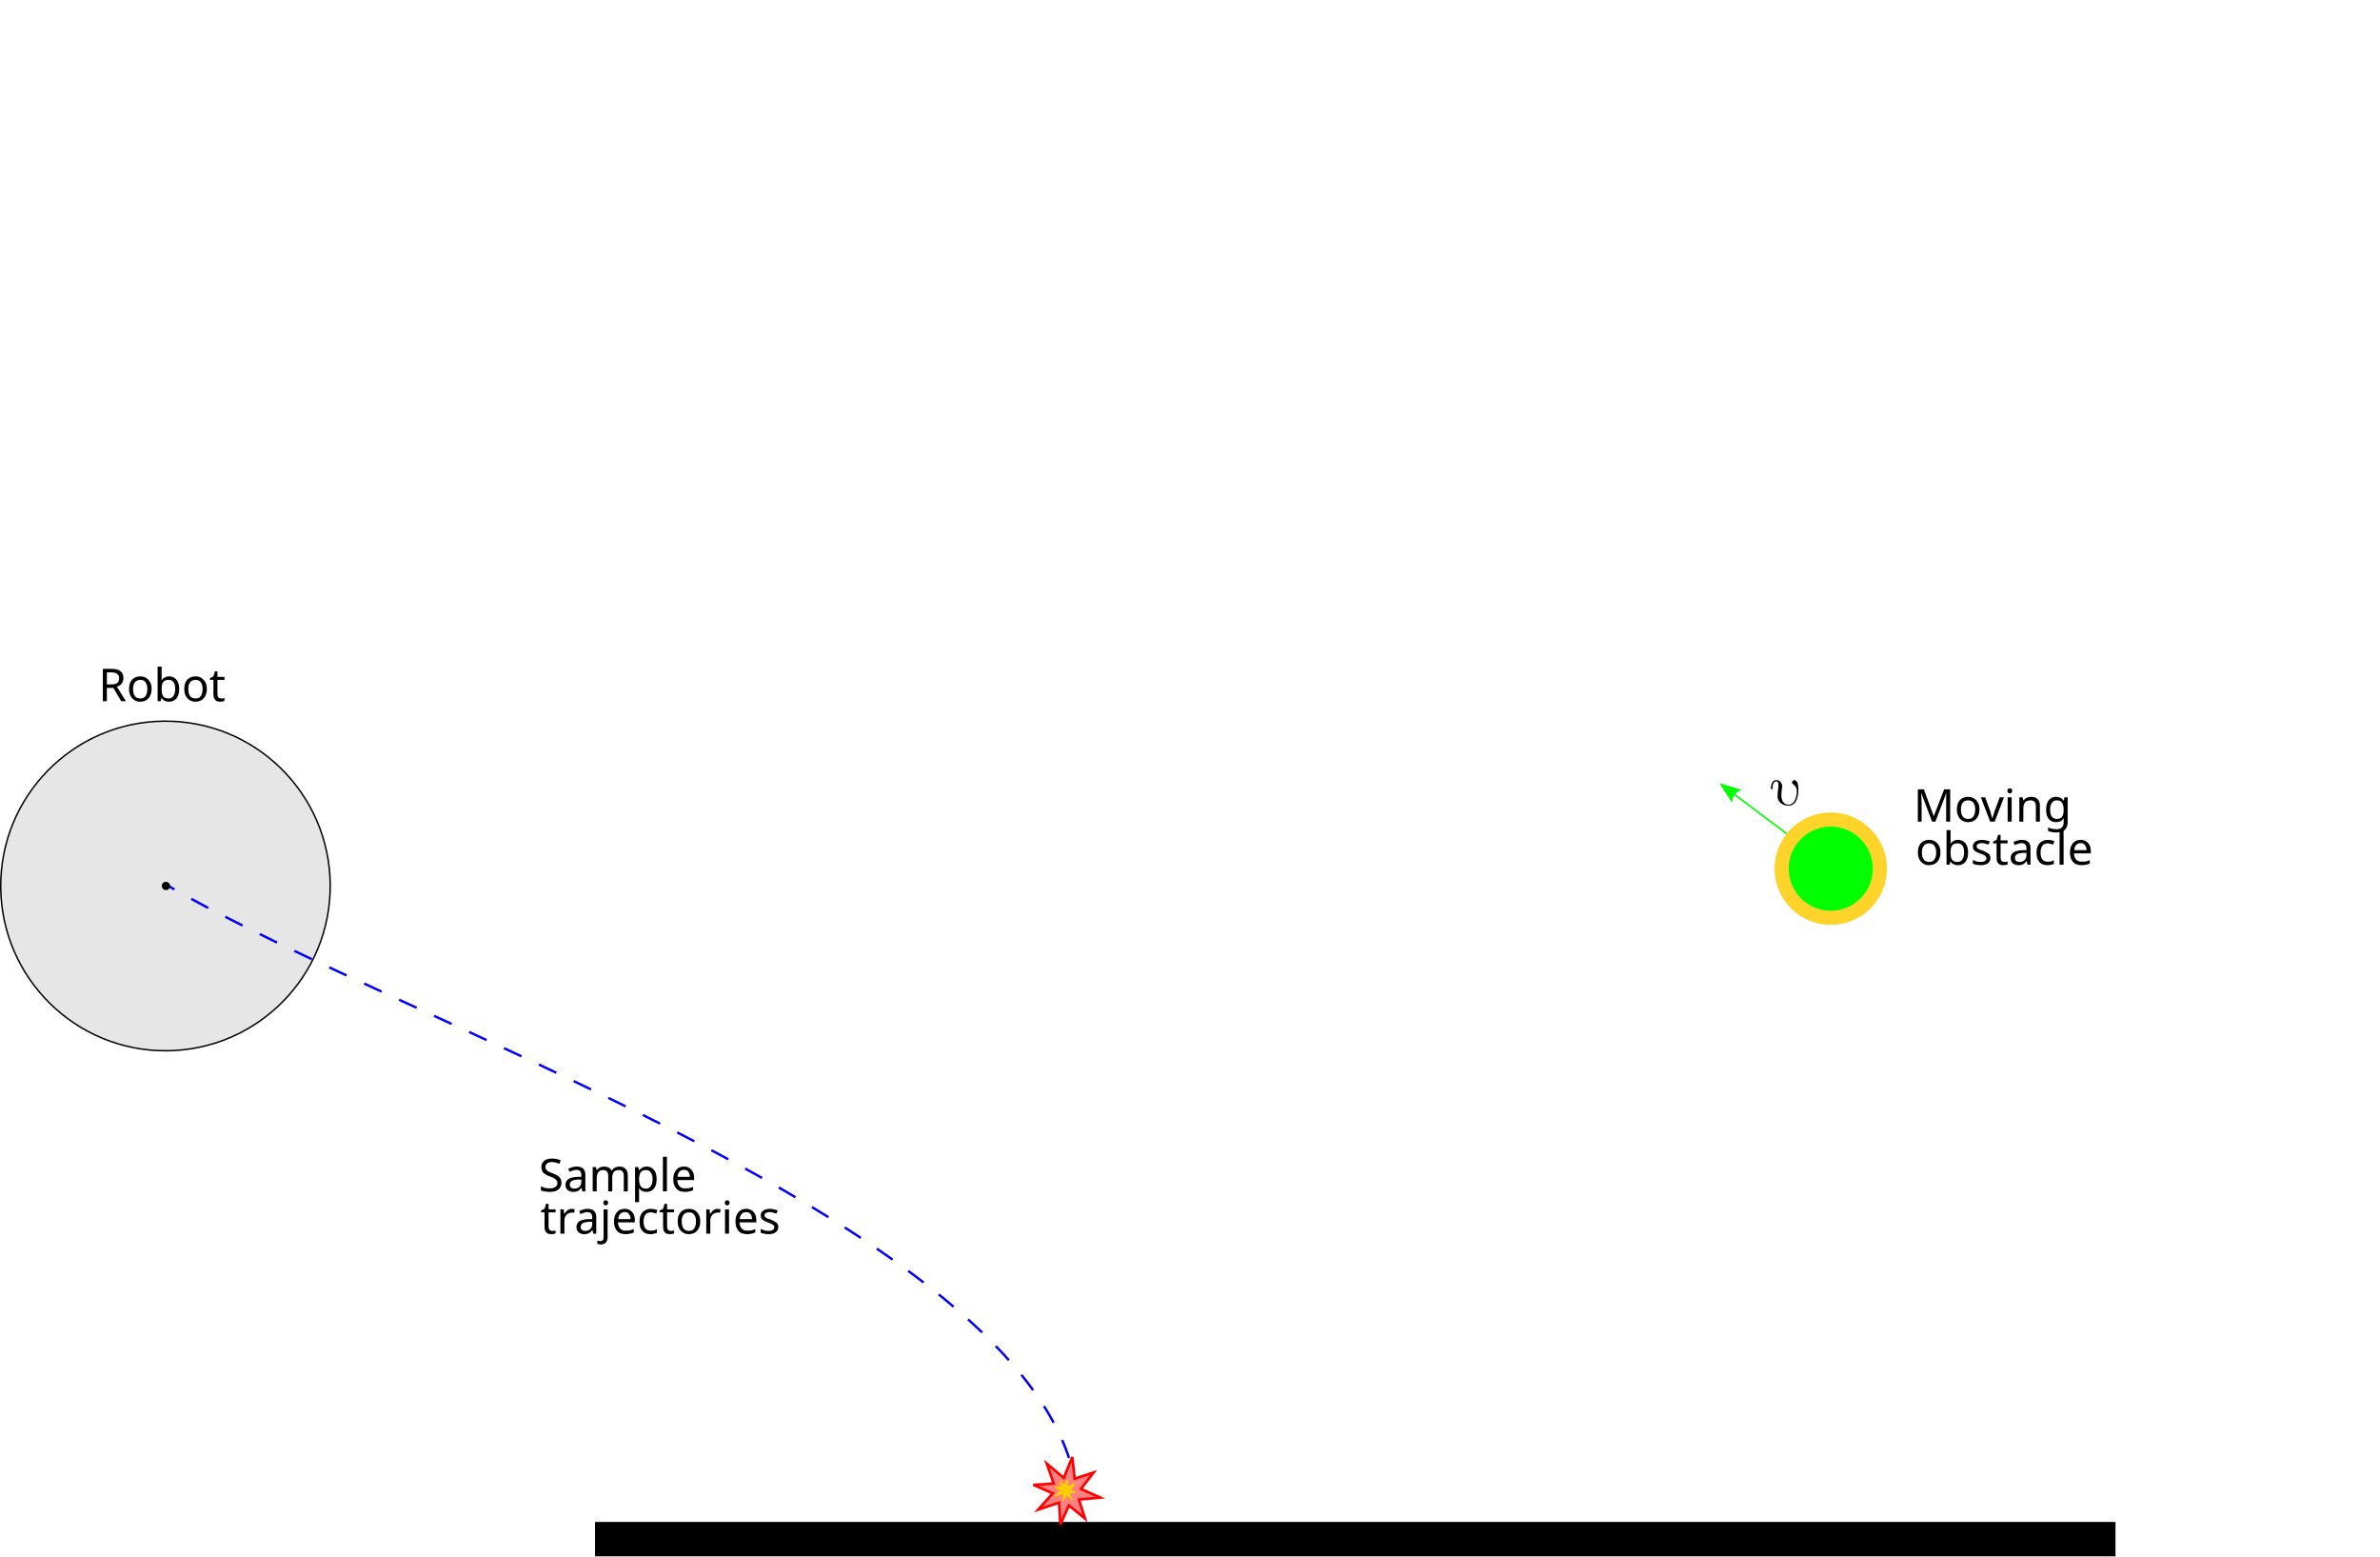
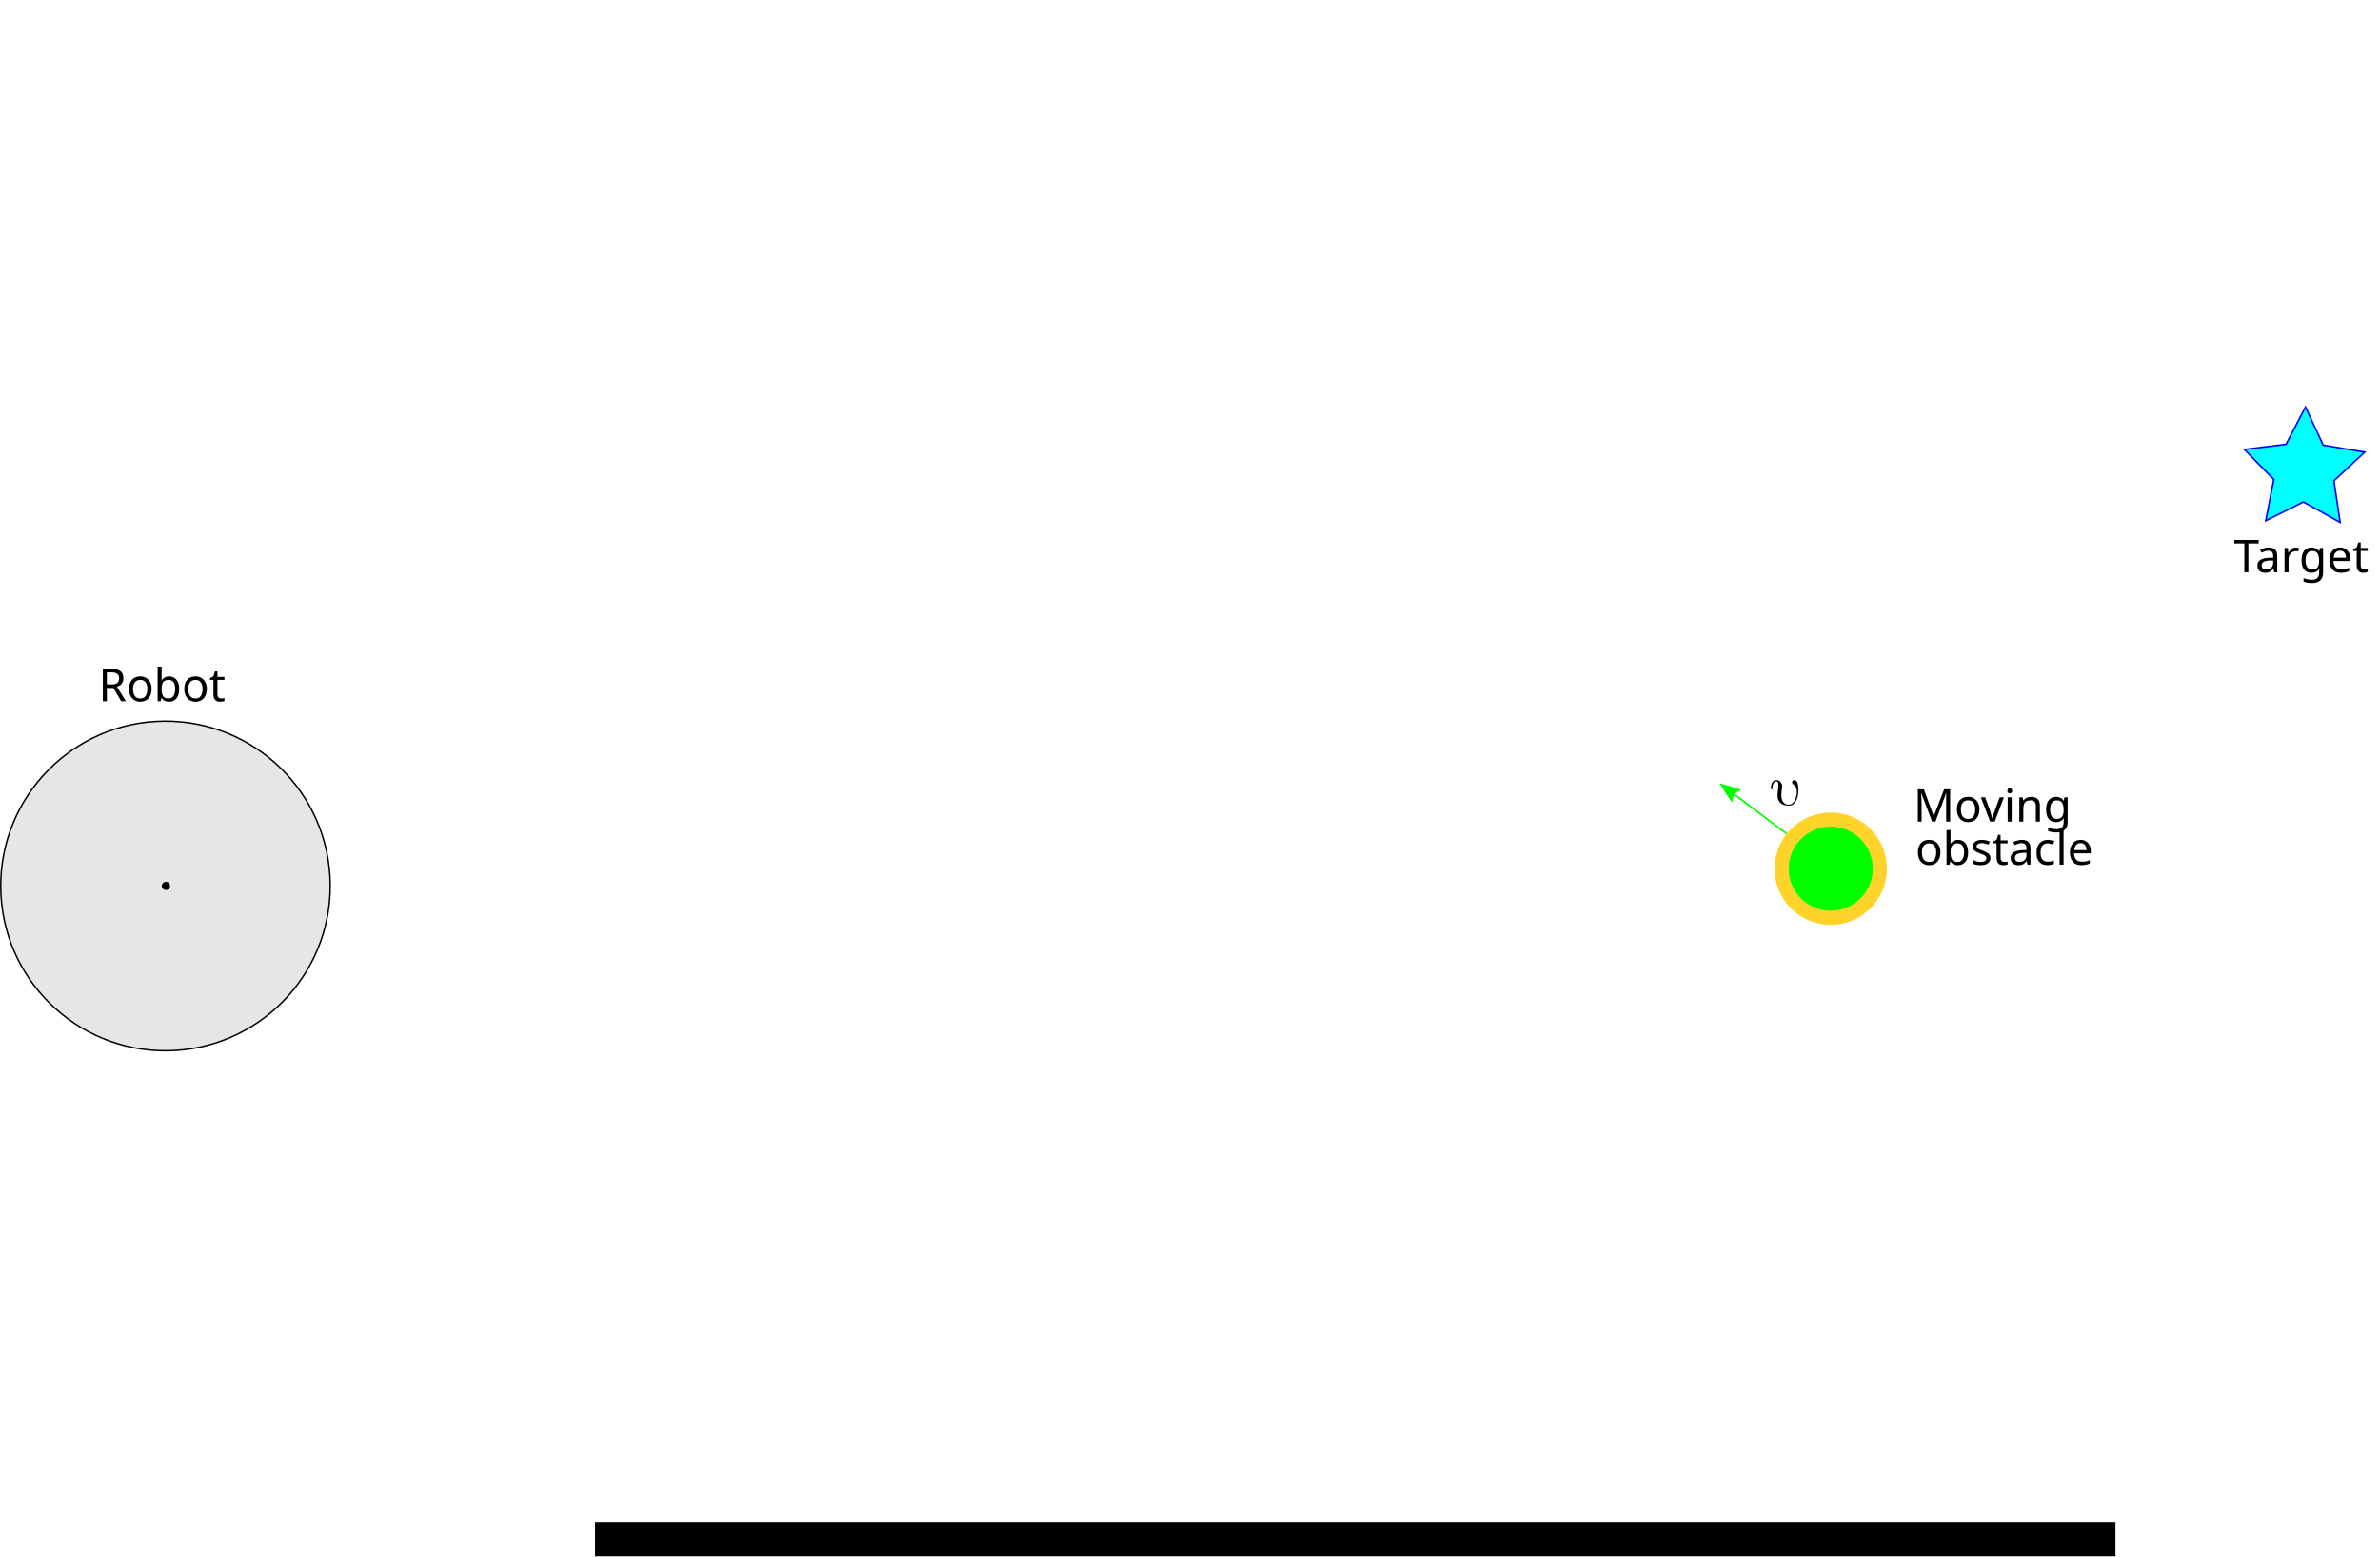
<svg xmlns="http://www.w3.org/2000/svg" xmlns:ns1="http://www.openswatchbook.org/uri/2009/osb" width="148.305mm" height="96.949mm" viewBox="0 0 148.305 96.949" version="1.1" id="svg8">
  <defs id="defs2">
    <marker orient="auto" refY="0" refX="0" id="marker10369" style="overflow:visible">
      <path id="path10367" style="fill:#000000;fill-opacity:1;fill-rule:evenodd;stroke:#000000;stroke-width:0.625;stroke-linejoin:round;stroke-opacity:1" d="M 8.719,4.034 -2.207,0.016 8.719,-4.002 c -1.745,2.372 -1.735,5.617 -6e-7,8.035 z" transform="matrix(1.1,0,0,1.1,1.1,0)" />
    </marker>
    <marker orient="auto" refY="0" refX="0" id="marker4769" style="overflow:visible">
      <path id="path4767" style="fill:#00ff00;fill-opacity:1;fill-rule:evenodd;stroke:#00ff00;stroke-width:0.625;stroke-linejoin:round;stroke-opacity:1" d="M 8.719,4.034 -2.207,0.016 8.719,-4.002 c -1.745,2.372 -1.735,5.617 -6e-7,8.035 z" transform="matrix(1.1,0,0,1.1,1.1,0)" />
    </marker>
    <marker style="overflow:visible" id="marker2928" refX="0" refY="0" orient="auto">
      <path transform="matrix(1.1,0,0,1.1,1.1,0)" d="M 8.719,4.034 -2.207,0.016 8.719,-4.002 c -1.745,2.372 -1.735,5.617 -6e-7,8.035 z" style="fill:#999999;fill-opacity:1;fill-rule:evenodd;stroke:#999999;stroke-width:0.625;stroke-linejoin:round;stroke-opacity:1" id="path2926" />
    </marker>
    <marker style="overflow:visible" id="marker1204" refX="0" refY="0" orient="auto">
      <path transform="matrix(-0.8,0,0,-0.8,-10,0)" style="fill:#999999;fill-opacity:1;fill-rule:evenodd;stroke:#999999;stroke-width:1pt;stroke-opacity:1" d="M 0,0 5,-5 -12.5,0 5,5 Z" id="path1202" />
    </marker>
    <linearGradient id="linearGradient5139" ns1:paint="solid">
      <stop style="stop-color:#00e100;stop-opacity:1;" offset="0" id="stop5137" />
    </linearGradient>
    <linearGradient id="linearGradient5133" ns1:paint="solid">
      <stop style="stop-color:#000000;stop-opacity:1;" offset="0" id="stop5131" />
    </linearGradient>
    <linearGradient id="linearGradient4597" ns1:paint="solid">
      <stop style="stop-color:#000000;stop-opacity:1;" offset="0" id="stop4595" />
    </linearGradient>
    <linearGradient id="linearGradient4591" ns1:paint="solid">
      <stop style="stop-color:#666666;stop-opacity:1;" offset="0" id="stop4589" />
    </linearGradient>
    <linearGradient id="linearGradient4559" ns1:paint="solid">
      <stop style="stop-color:#000000;stop-opacity:1;" offset="0" id="stop4557" />
    </linearGradient>
    <marker orient="auto" refY="0" refX="0" id="Arrow2Lend" style="overflow:visible">
      <path id="path4563" style="fill:#ff0000;fill-opacity:1;fill-rule:evenodd;stroke:#000000;stroke-width:0.625;stroke-linejoin:round;stroke-opacity:1" d="M 8.719,4.034 -2.207,0.016 8.719,-4.002 c -1.745,2.372 -1.735,5.617 -6e-7,8.035 z" transform="matrix(-1.1,0,0,-1.1,-1.1,0)" />
    </marker>
    <linearGradient id="linearGradient4531" ns1:paint="solid">
      <stop style="stop-color:#22aa00;stop-opacity:1;" offset="0" id="stop4529" />
    </linearGradient>
    <linearGradient id="linearGradient4525" ns1:paint="solid">
      <stop style="stop-color:#d4aa00;stop-opacity:1;" offset="0" id="stop4523" />
    </linearGradient>
    <clipPath clipPathUnits="userSpaceOnUse" id="clipPath4608">
      <g id="use4610">
        <circle style="fill:#666666;fill-opacity:1;stroke:none;stroke-width:0.808;stroke-miterlimit:4;stroke-dasharray:none;stroke-opacity:1" id="circle4670" cx="110.446" cy="65.928" r="2.5" />
        <rect style="fill:#666666;stroke-width:0.7;stroke-miterlimit:4;stroke-dasharray:none" id="rect4672" width="5" height="10" x="107.946" y="65.815" />
        <circle r="2.5" cy="75.939" cx="110.441" id="circle4674" style="fill:#666666;stroke-width:0.808;stroke-miterlimit:4;stroke-dasharray:none" />
      </g>
    </clipPath>
    <clipPath clipPathUnits="userSpaceOnUse" id="clipPath4691">
      <g id="use4693">
        <circle style="fill:#666666;fill-opacity:1;stroke:none;stroke-width:0.182;stroke-miterlimit:4;stroke-dasharray:none;stroke-opacity:1" id="circle5533" cx="84.31" cy="69.31" r="1.5" />
        <rect style="fill:#666666;fill-opacity:1;stroke:none;stroke-width:0.808;stroke-miterlimit:4;stroke-dasharray:none;stroke-opacity:1" id="rect5535" width="3" height="5" x="82.81" y="69.404" />
        <circle r="1.5" cy="74.48" cx="84.31" id="circle5537" style="fill:#666666;fill-opacity:1;stroke:none;stroke-width:0.182;stroke-miterlimit:4;stroke-dasharray:none;stroke-opacity:1" />
      </g>
    </clipPath>
  </defs>
  <g id="layer2" transform="translate(-16.9117,-55.47513)">
    <ellipse style="opacity:1;fill:#e6e6e6;fill-opacity:1;stroke:#000000;stroke-width:0.091;stroke-opacity:1" id="path4535" cx="110.898" cy="-26.256" rx="10.266" ry="10.266" transform="rotate(89.5)" />
  </g>
  <g id="layer3" transform="translate(-16.9117,-55.47513)">
    <g id="g4713" clip-path="url(#clipPath4691)" transform="matrix(0.00125978,0.5155708,-0.5155708,0.00125978,64.2551,75.27155)" style="opacity:1">
      <g id="g4711">
        <circle r="1.5" cy="69.31" cx="84.31" id="circle4705" style="fill:#666666;fill-opacity:1;stroke:none;stroke-width:0.182;stroke-miterlimit:4;stroke-dasharray:none;stroke-opacity:1" />
        <rect y="69.404" x="82.81" height="5" width="3" id="rect4707" style="fill:#666666;fill-opacity:1;stroke:none;stroke-width:0.808;stroke-miterlimit:4;stroke-dasharray:none;stroke-opacity:1" />
        <circle style="fill:#666666;fill-opacity:1;stroke:none;stroke-width:0.182;stroke-miterlimit:4;stroke-dasharray:none;stroke-opacity:1" id="circle4709" cx="84.31" cy="74.48" r="1.5" />
      </g>
    </g>
    <g transform="matrix(0.00125978,0.5155708,-0.5155708,0.00125978,64.11259,58.94098)" clip-path="url(#clipPath4691)" id="g5601" style="opacity:1">
      <g id="g5599">
        <circle style="fill:#666666;fill-opacity:1;stroke:none;stroke-width:0.182;stroke-miterlimit:4;stroke-dasharray:none;stroke-opacity:1" id="circle5593" cx="84.31" cy="69.31" r="1.5" />
        <rect style="fill:#666666;fill-opacity:1;stroke:none;stroke-width:0.808;stroke-miterlimit:4;stroke-dasharray:none;stroke-opacity:1" id="rect5595" width="3" height="5" x="82.81" y="69.404" />
        <circle r="1.5" cy="74.48" cx="84.31" id="circle5597" style="fill:#666666;fill-opacity:1;stroke:none;stroke-width:0.182;stroke-miterlimit:4;stroke-dasharray:none;stroke-opacity:1" />
      </g>
    </g>
    <g transform="matrix(4.9205338e-4,0.3265814,-0.3752682,0.00122289,46.47463,83.1097)" clip-path="url(#clipPath4691)" id="g5611" style="opacity:1">
      <g id="g5609">
        <circle style="fill:#666666;fill-opacity:1;stroke:none;stroke-width:0.182;stroke-miterlimit:4;stroke-dasharray:none;stroke-opacity:1" id="circle5603" cx="84.31" cy="69.31" r="1.5" />
        <rect style="fill:#666666;fill-opacity:1;stroke:none;stroke-width:0.808;stroke-miterlimit:4;stroke-dasharray:none;stroke-opacity:1" id="rect5605" width="3" height="5" x="82.81" y="69.404" />
        <circle r="1.5" cy="74.48" cx="84.31" id="circle5607" style="fill:#666666;fill-opacity:1;stroke:none;stroke-width:0.182;stroke-miterlimit:4;stroke-dasharray:none;stroke-opacity:1" />
      </g>
    </g>
  </g>
  <g id="layer1" transform="translate(-16.9117,-55.47513)">
-     <path style="opacity:1;fill:none;stroke:#0000ff;stroke-width:0.15;stroke-linecap:butt;stroke-linejoin:miter;stroke-miterlimit:4;stroke-dasharray:1.2, 1.2;stroke-dashoffset:0;stroke-opacity:1" d="M 84.044,148.637 C 82.269,132.365 42.582,119.52 27.317,110.614" id="path8813" />
    <path style="opacity:1;fill:#00ff00;stroke:#00ff00;stroke-width:0.1;stroke-linecap:butt;stroke-linejoin:miter;stroke-miterlimit:4;stroke-dasharray:none;stroke-dashoffset:0;stroke-opacity:1;marker-start:url(#marker4769)" d="m 124.233,104.395 5.337,4.012" id="path8888" />
+     <path style="fill:#00ffff;fill-opacity:1;stroke:#0000ff;stroke-width:0.098;stroke-miterlimit:4;stroke-dasharray:none;stroke-dashoffset:0;stroke-opacity:1" id="path9312" d="m 162.734,88.015 -2.291,-1.27 -2.345,1.167 0.5,-2.571 -1.835,-1.869 2.6,-0.319 1.211,-2.322 1.107,2.374 2.583,0.434 -1.916,1.786 z" />
  </g>
  <g id="layer5" transform="translate(-16.9117,-55.47513)">
    <circle style="fill:#00ff00;fill-opacity:1;stroke:#ffd42a;stroke-width:0.878;stroke-miterlimit:4;stroke-dasharray:none;stroke-dashoffset:0;stroke-opacity:1" id="path8884" cx="130.991" cy="109.589" r="3.061" />
  </g>
  <g id="layer4" transform="translate(-16.9117,-55.47513)">
    <circle style="opacity:1;fill:#000000;fill-opacity:1;stroke:none;stroke-width:0.035;stroke-miterlimit:4;stroke-dasharray:0.106, 0.106;stroke-dashoffset:0;stroke-opacity:1" id="path1054" cx="101.398" cy="52.035" transform="rotate(49)" r="0.258" />
  </g>
  <g id="layer6" transform="translate(-16.9117,-55.47513)">
    <rect style="fill:#000000;fill-opacity:1;stroke:none;stroke-width:0.042;stroke-miterlimit:4;stroke-dasharray:none;stroke-dashoffset:0;stroke-opacity:1" id="rect8801" width="94.744" height="2.141" x="53.99" y="150.283" />
  </g>
  <g id="layer8" transform="translate(-16.9117,-55.47513)">
-     <path transform="translate(46.88055,140.9507)" style="fill:#ff8080;fill-opacity:1;stroke:#ff0000;stroke-width:0.161;stroke-miterlimit:4;stroke-dasharray:none;stroke-dashoffset:0;stroke-opacity:1" id="path9421" d="M 37.642,9.119 36.637,8.303 36.105,9.493 36.022,8.128 34.719,8.566 35.635,7.551 34.426,7.024 35.693,6.943 35.257,5.695 36.318,6.588 36.85,5.289 36.994,6.64 38.181,6.248 37.387,7.274 38.597,7.814 37.262,7.937 Z" />
-     <path style="fill:#ffcc00;fill-opacity:1;stroke:#ffcc00;stroke-width:0.311;stroke-miterlimit:4;stroke-dasharray:none;stroke-dashoffset:0;stroke-opacity:1" id="path9423" d="m 62.468,19.881 -1.986,-0.098 0.295,1.398 -0.867,-1.52 -1.076,1.697 0.481,-1.714 -1.65,-0.271 1.612,-0.622 -1.567,-1.407 1.957,0.391 -0.266,-1.691 0.867,1.58 1.076,-1.153 -0.511,1.463 1.679,-0.022 -1.642,0.854 z" transform="matrix(0.1266483,-0.2259162,0.2259162,0.1266483,71.46366,159.496)" />
    <text xml:space="preserve" style="font-style:normal;font-weight:normal;font-size:10.583px;line-height:1.25;font-family:sans-serif;letter-spacing:0px;word-spacing:0px;fill:#000000;fill-opacity:1;stroke:none;stroke-width:0.265" x="23.039" y="99.157" id="text9435">
      <tspan id="tspan9433" x="23.039" y="99.157" style="font-size:2.822px;stroke-width:0.265">Robot</tspan>
-     </text>
-     <text id="text9439" y="129.694" x="50.477" style="font-style:normal;font-weight:normal;font-size:10.583px;line-height:1.25;font-family:sans-serif;letter-spacing:0px;word-spacing:0px;fill:#000000;fill-opacity:1;stroke:none;stroke-width:0.265" xml:space="preserve">
-       <tspan style="font-size:2.822px;stroke-width:0.265" y="129.694" x="50.477" id="tspan9453">Sample</tspan>
    </text>
    <text xml:space="preserve" style="font-style:normal;font-weight:normal;font-size:10.583px;line-height:1.25;font-family:sans-serif;letter-spacing:0px;word-spacing:0px;fill:#000000;fill-opacity:1;stroke:none;stroke-width:0.265" x="136.137" y="106.663" id="text9443">
      <tspan id="tspan9441" x="136.137" y="106.663" style="font-size:2.822px;stroke-width:0.265">Moving</tspan>
    </text>
-     <text xml:space="preserve" style="font-style:normal;font-weight:normal;font-size:10.583px;line-height:1.25;font-family:sans-serif;letter-spacing:0px;word-spacing:0px;fill:#000000;fill-opacity:1;stroke:none;stroke-width:0.265" x="50.577" y="132.324" id="text9459">
-       <tspan id="tspan9457" x="50.577" y="132.324" style="font-size:2.822px;stroke-width:0.265">trajectories</tspan>
+     <text id="text9447" y="91.126" x="156.11" style="font-style:normal;font-weight:normal;font-size:10.583px;line-height:1.25;font-family:sans-serif;letter-spacing:0px;word-spacing:0px;fill:#000000;fill-opacity:1;stroke:none;stroke-width:0.265" xml:space="preserve">
+       <tspan style="font-size:2.822px;stroke-width:0.265" y="91.126" x="156.11" id="tspan9445">Target</tspan>
    </text>
    <text id="text9471" y="109.34" x="136.266" style="font-style:normal;font-weight:normal;font-size:10.583px;line-height:1.25;font-family:sans-serif;letter-spacing:0px;word-spacing:0px;fill:#000000;fill-opacity:1;stroke:none;stroke-width:0.265" xml:space="preserve">
      <tspan style="font-size:2.822px;stroke-width:0.265" y="109.34" x="136.266" id="tspan9469">obstacle</tspan>
    </text>
    <text id="text9475" y="94.887" x="145.986" style="font-style:normal;font-weight:normal;font-size:10.583px;line-height:1.25;font-family:sans-serif;letter-spacing:0px;word-spacing:0px;fill:#000000;fill-opacity:1;stroke:none;stroke-width:0.265" xml:space="preserve">
      <tspan style="font-style:normal;font-variant:normal;font-weight:normal;font-stretch:normal;font-size:2.822px;font-family:'03bd';-inkscape-font-specification:'03bd';stroke-width:0.265" y="104.251" x="145.986" id="tspan9473" />
    </text>
    <text xml:space="preserve" style="font-style:normal;font-variant:normal;font-weight:normal;font-stretch:normal;font-size:3.528px;line-height:1.25;font-family:'Latin Modern Math';-inkscape-font-specification:'Latin Modern Math';letter-spacing:0px;word-spacing:0px;fill:#000000;fill-opacity:1;stroke:none;stroke-width:0.265" x="127.254" y="105.631" id="text964">
      <tspan id="tspan962" x="127.254" y="105.631" style="stroke-width:0.265">υ</tspan>
    </text>
  </g>
</svg>
